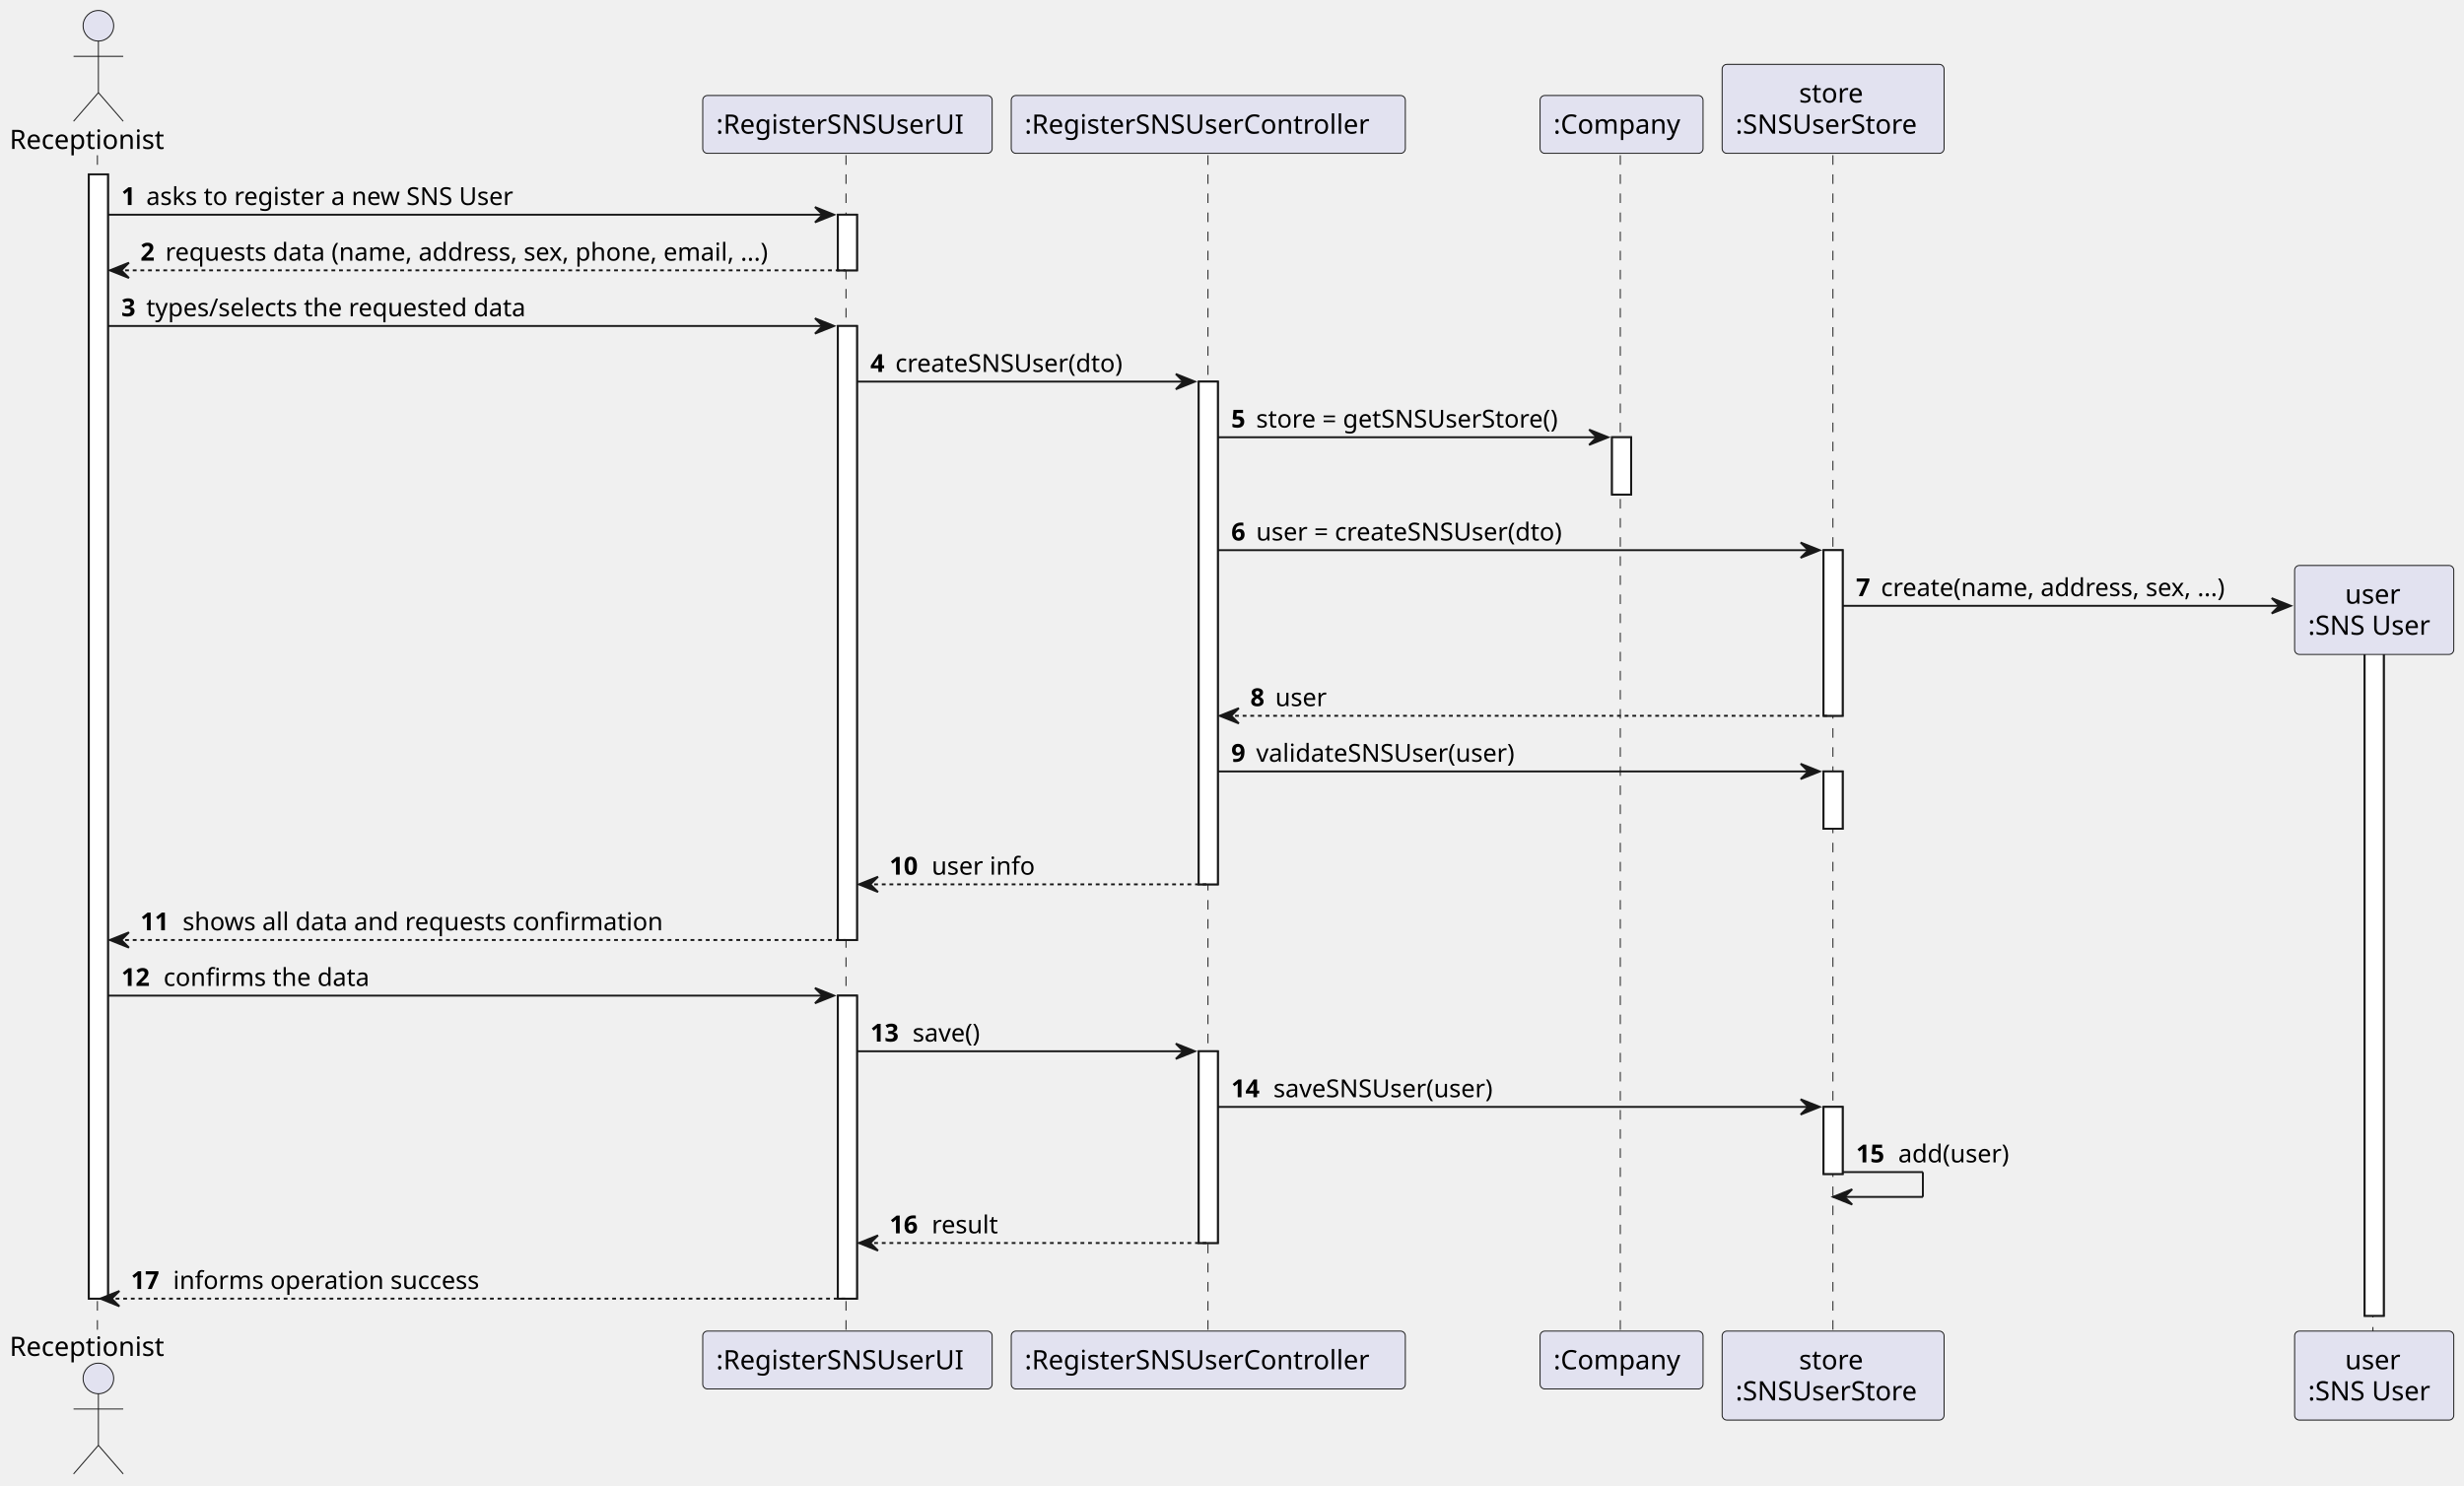
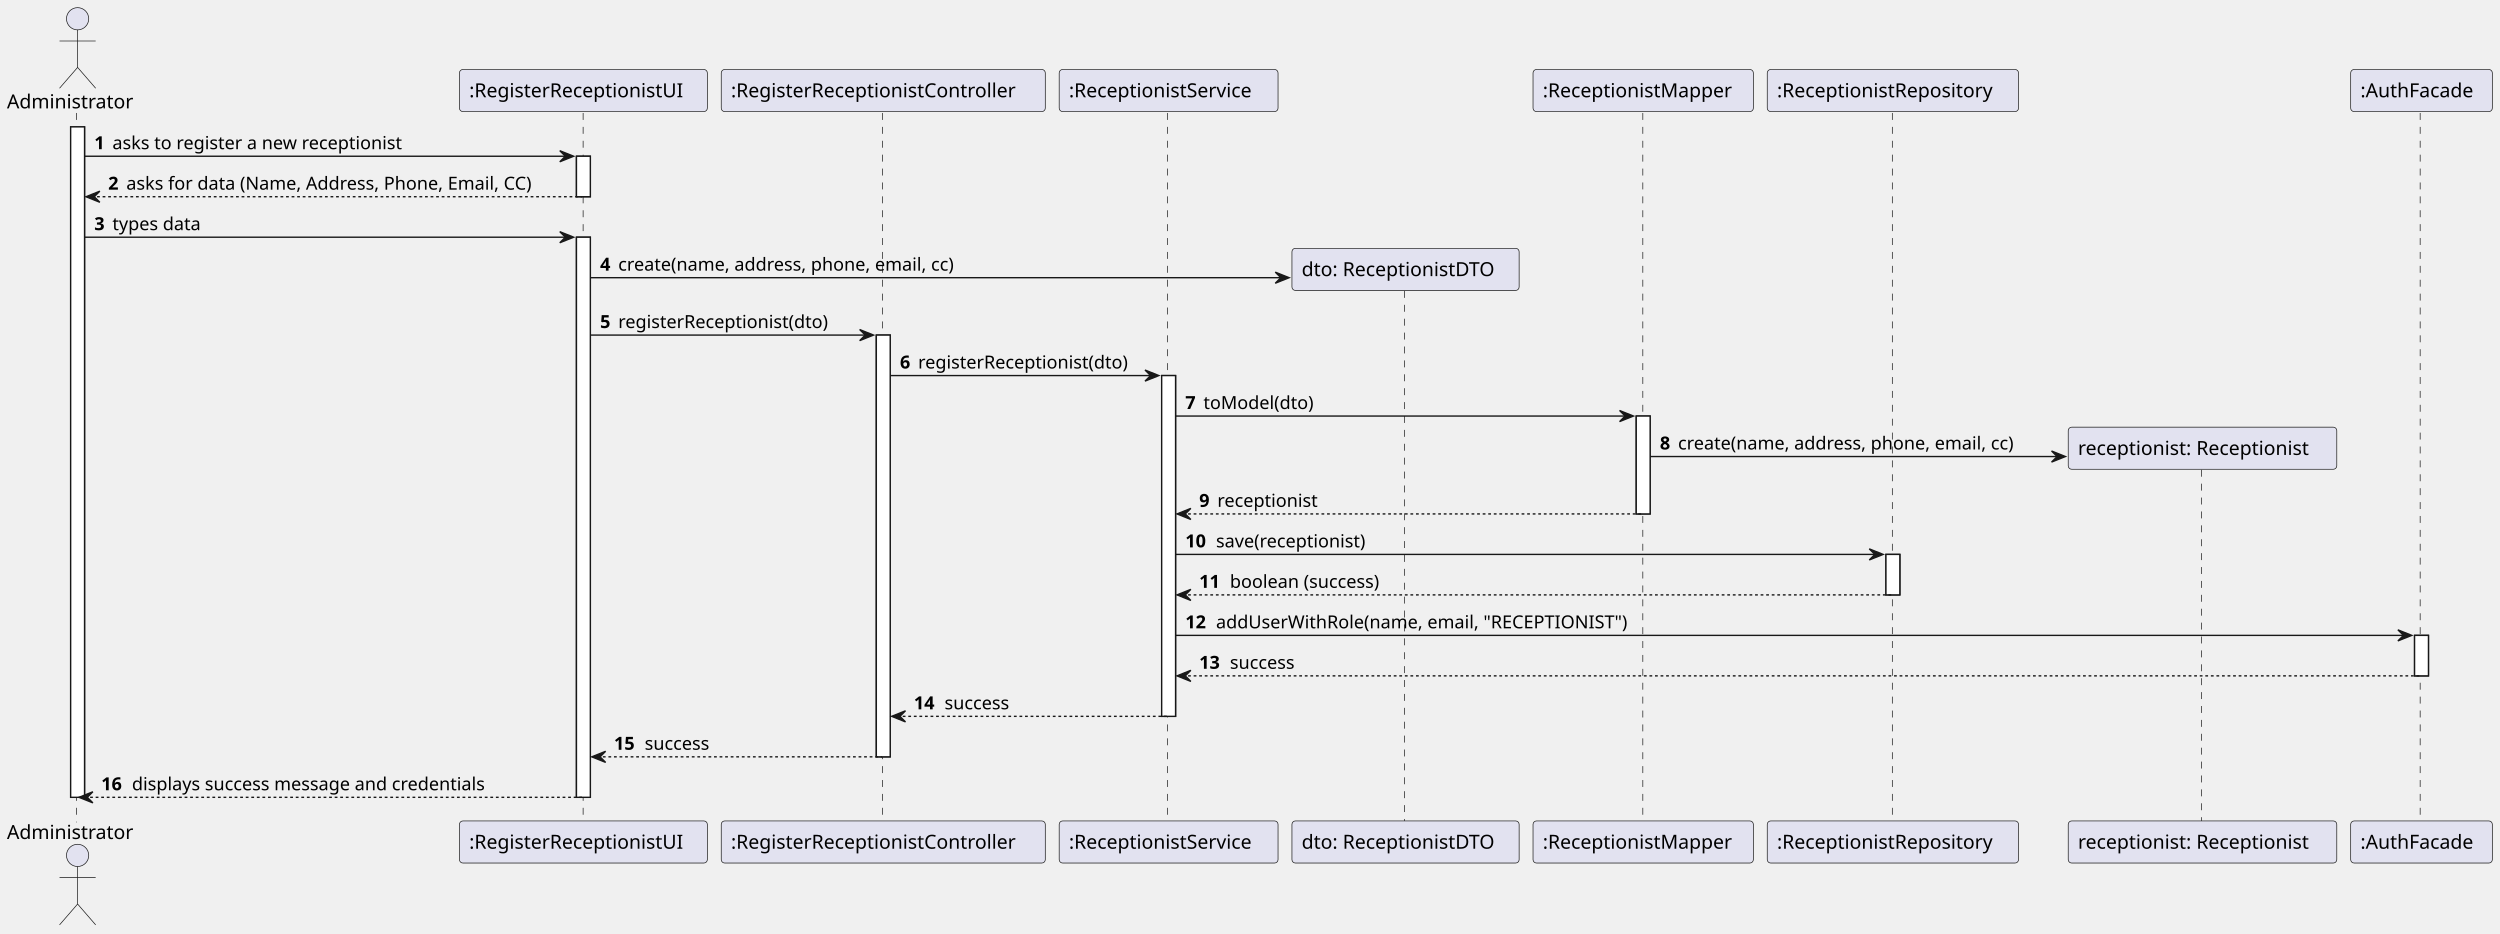
- <svg xmlns="http://www.w3.org/2000/svg" contentStyleType="text/css" data-diagram-type="SEQUENCE" height="778px" preserveAspectRatio="none" style="width:1290px;height:778px;background:#FFFFFF;" version="1.1" viewBox="0 0 1290 778" width="1290px" zoomAndPan="magnify">
+ <svg xmlns="http://www.w3.org/2000/svg" contentStyleType="text/css" data-diagram-type="SEQUENCE" height="672px" preserveAspectRatio="none" style="width:1799px;height:672px;background:#FFFFFF;" version="1.1" viewBox="0 0 1799 672" width="1799px" zoomAndPan="magnify">
  <defs />
  <g>
    <g>
-       <rect fill="#FFFFFF" height="588.719" style="stroke:#181818;stroke-width:1;" width="10" x="46.514" y="91.297" />
-     </g>
-     <g>
-       <rect fill="#FFFFFF" height="29.133" style="stroke:#181818;stroke-width:1;" width="10" x="438.669" y="112.43" />
-     </g>
-     <g>
-       <rect fill="#FFFFFF" height="321.523" style="stroke:#181818;stroke-width:1;" width="10" x="438.669" y="170.695" />
-     </g>
-     <g>
-       <rect fill="#FFFFFF" height="158.664" style="stroke:#181818;stroke-width:1;" width="10" x="438.669" y="521.352" />
-     </g>
-     <g>
-       <rect fill="#FFFFFF" height="263.258" style="stroke:#181818;stroke-width:1;" width="10" x="627.586" y="199.828" />
-     </g>
-     <g>
-       <rect fill="#FFFFFF" height="100.398" style="stroke:#181818;stroke-width:1;" width="10" x="627.586" y="550.484" />
-     </g>
-     <g>
-       <rect fill="#FFFFFF" height="30" style="stroke:#181818;stroke-width:1;" width="10" x="843.951" y="228.961" />
-     </g>
-     <g>
-       <rect fill="#FFFFFF" height="86.727" style="stroke:#181818;stroke-width:1;" width="10" x="954.702" y="288.094" />
-     </g>
-     <g>
-       <rect fill="#FFFFFF" height="30" style="stroke:#181818;stroke-width:1;" width="10" x="954.702" y="403.953" />
-     </g>
-     <g>
-       <rect fill="#FFFFFF" height="35.133" style="stroke:#181818;stroke-width:1;" width="10" x="954.702" y="579.617" />
-     </g>
-     <g>
-       <rect fill="#FFFFFF" height="361.789" style="stroke:#181818;stroke-width:1;" width="10" x="1237.986" y="327.227" />
-     </g>
-     <g>
-       <rect fill="#000000" fill-opacity="0" height="616.719" width="8" x="47.514" y="81.297" />
-       <line style="stroke:#181818;stroke-width:0.5;stroke-dasharray:5,5;" x1="51" x2="51" y1="81.297" y2="698.016" />
-     </g>
-     <g>
-       <rect fill="#000000" fill-opacity="0" height="616.719" width="8" x="439.669" y="81.297" />
-       <line style="stroke:#181818;stroke-width:0.5;stroke-dasharray:5,5;" x1="442.91" x2="442.91" y1="81.297" y2="698.016" />
-     </g>
-     <g>
-       <rect fill="#000000" fill-opacity="0" height="616.719" width="8" x="628.586" y="81.297" />
-       <line style="stroke:#181818;stroke-width:0.5;stroke-dasharray:5,5;" x1="632.428" x2="632.428" y1="81.297" y2="698.016" />
-     </g>
-     <g>
-       <rect fill="#000000" fill-opacity="0" height="616.719" width="8" x="844.951" y="81.297" />
-       <line style="stroke:#181818;stroke-width:0.5;stroke-dasharray:5,5;" x1="848.291" x2="848.291" y1="81.297" y2="698.016" />
-     </g>
-     <g>
-       <rect fill="#000000" fill-opacity="0" height="616.719" width="8" x="955.702" y="81.297" />
-       <line style="stroke:#181818;stroke-width:0.5;stroke-dasharray:5,5;" x1="959.61" x2="959.61" y1="81.297" y2="698.016" />
-     </g>
-     <g>
-       <rect fill="#000000" fill-opacity="0" height="363.125" width="8" x="1238.986" y="334.891" />
-       <line style="stroke:#181818;stroke-width:0.5;stroke-dasharray:5,5;" x1="1242.324" x2="1242.324" y1="334.891" y2="698.016" />
-     </g>
-     <g class="participant participant-head" data-participant="Rec">
-       <text fill="#000000" font-family="sans-serif" font-size="14" lengthAdjust="spacing" textLength="87.028" x="5" y="77.995">Receptionist</text>
-       <ellipse cx="51.514" cy="13.5" fill="#E2E2F0" rx="8" ry="8" style="stroke:#181818;stroke-width:0.5;" />
-       <path d="M51.514,21.5 L51.514,48.5 M38.514,29.5 L64.514,29.5 M51.514,48.5 L38.514,63.5 M51.514,48.5 L64.514,63.5" fill="none" style="stroke:#181818;stroke-width:0.5;" />
-     </g>
-     <g class="participant participant-tail" data-participant="Rec">
-       <text fill="#000000" font-family="sans-serif" font-size="14" lengthAdjust="spacing" textLength="87.028" x="5" y="710.011">Receptionist</text>
-       <ellipse cx="51.514" cy="721.812" fill="#E2E2F0" rx="8" ry="8" style="stroke:#181818;stroke-width:0.5;" />
-       <path d="M51.514,729.812 L51.514,756.812 M38.514,737.812 L64.514,737.812 M51.514,756.812 L38.514,771.812 M51.514,756.812 L64.514,771.812" fill="none" style="stroke:#181818;stroke-width:0.5;" />
+       <rect fill="#FFFFFF" height="482.453" style="stroke:#181818;stroke-width:1;" width="10" x="50.841" y="91.297" />
+     </g>
+     <g>
+       <rect fill="#FFFFFF" height="29.133" style="stroke:#181818;stroke-width:1;" width="10" x="414.812" y="112.43" />
+     </g>
+     <g>
+       <rect fill="#FFFFFF" height="403.055" style="stroke:#181818;stroke-width:1;" width="10" x="414.812" y="170.695" />
+     </g>
+     <g>
+       <rect fill="#FFFFFF" height="303.492" style="stroke:#181818;stroke-width:1;" width="10" x="630.602" y="241.125" />
+     </g>
+     <g>
+       <rect fill="#FFFFFF" height="245.227" style="stroke:#181818;stroke-width:1;" width="10" x="835.938" y="270.258" />
+     </g>
+     <g>
+       <rect fill="#FFFFFF" height="70.43" style="stroke:#181818;stroke-width:1;" width="10" x="1177.443" y="299.391" />
+     </g>
+     <g>
+       <rect fill="#FFFFFF" height="29.133" style="stroke:#181818;stroke-width:1;" width="10" x="1357.124" y="398.953" />
+     </g>
+     <g>
+       <rect fill="#FFFFFF" height="29.133" style="stroke:#181818;stroke-width:1;" width="10" x="1737.518" y="457.219" />
+     </g>
+     <g>
+       <rect fill="#000000" fill-opacity="0" height="510.453" width="8" x="51.841" y="81.297" />
+       <line style="stroke:#181818;stroke-width:0.5;stroke-dasharray:5,5;" x1="55" x2="55" y1="81.297" y2="591.75" />
+     </g>
+     <g>
+       <rect fill="#000000" fill-opacity="0" height="510.453" width="8" x="415.812" y="81.297" />
+       <line style="stroke:#181818;stroke-width:0.5;stroke-dasharray:5,5;" x1="419.617" x2="419.617" y1="81.297" y2="591.75" />
+     </g>
+     <g>
+       <rect fill="#000000" fill-opacity="0" height="510.453" width="8" x="631.602" y="81.297" />
+       <line style="stroke:#181818;stroke-width:0.5;stroke-dasharray:5,5;" x1="635.008" x2="635.008" y1="81.297" y2="591.75" />
+     </g>
+     <g>
+       <rect fill="#000000" fill-opacity="0" height="510.453" width="8" x="836.938" y="81.297" />
+       <line style="stroke:#181818;stroke-width:0.5;stroke-dasharray:5,5;" x1="840.195" x2="840.195" y1="81.297" y2="591.75" />
+     </g>
+     <g>
+       <rect fill="#000000" fill-opacity="0" height="382.406" width="8" x="1007.426" y="209.344" />
+       <line style="stroke:#181818;stroke-width:0.5;stroke-dasharray:5,5;" x1="1010.682" x2="1010.682" y1="209.344" y2="591.75" />
+     </g>
+     <g>
+       <rect fill="#000000" fill-opacity="0" height="510.453" width="8" x="1178.443" y="81.297" />
+       <line style="stroke:#181818;stroke-width:0.5;stroke-dasharray:5,5;" x1="1182.17" x2="1182.17" y1="81.297" y2="591.75" />
+     </g>
+     <g>
+       <rect fill="#000000" fill-opacity="0" height="510.453" width="8" x="1358.124" y="81.297" />
+       <line style="stroke:#181818;stroke-width:0.5;stroke-dasharray:5,5;" x1="1361.716" x2="1361.716" y1="81.297" y2="591.75" />
+     </g>
+     <g>
+       <rect fill="#000000" fill-opacity="0" height="253.711" width="8" x="1580.923" y="338.039" />
+       <line style="stroke:#181818;stroke-width:0.5;stroke-dasharray:5,5;" x1="1584.297" x2="1584.297" y1="338.039" y2="591.75" />
+     </g>
+     <g>
+       <rect fill="#000000" fill-opacity="0" height="510.453" width="8" x="1738.518" y="81.297" />
+       <line style="stroke:#181818;stroke-width:0.5;stroke-dasharray:5,5;" x1="1741.549" x2="1741.549" y1="81.297" y2="591.75" />
+     </g>
+     <g class="participant participant-head" data-participant="Admin">
+       <text fill="#000000" font-family="sans-serif" font-size="14" lengthAdjust="spacing" textLength="95.683" x="5" y="77.995">Administrator</text>
+       <ellipse cx="55.841" cy="13.5" fill="#E2E2F0" rx="8" ry="8" style="stroke:#181818;stroke-width:0.5;" />
+       <path d="M55.841,21.5 L55.841,48.5 M42.841,29.5 L68.841,29.5 M55.841,48.5 L42.841,63.5 M55.841,48.5 L68.841,63.5" fill="none" style="stroke:#181818;stroke-width:0.5;" />
+     </g>
+     <g class="participant participant-tail" data-participant="Admin">
+       <text fill="#000000" font-family="sans-serif" font-size="14" lengthAdjust="spacing" textLength="95.683" x="5" y="603.745">Administrator</text>
+       <ellipse cx="55.841" cy="615.547" fill="#E2E2F0" rx="8" ry="8" style="stroke:#181818;stroke-width:0.5;" />
+       <path d="M55.841,623.547 L55.841,650.547 M42.841,631.547 L68.841,631.547 M55.841,650.547 L42.841,665.547 M55.841,650.547 L68.841,665.547" fill="none" style="stroke:#181818;stroke-width:0.5;" />
    </g>
    <g class="participant participant-head" data-participant="UI">
-       <rect fill="#E2E2F0" height="30.297" rx="2.5" ry="2.5" style="stroke:#181818;stroke-width:0.5;" width="151.519" x="367.91" y="50" />
-       <text fill="#000000" font-family="sans-serif" font-size="14" lengthAdjust="spacing" textLength="137.519" x="374.91" y="69.995">:RegisterSNSUserUI</text>
+       <rect fill="#E2E2F0" height="30.297" rx="2.5" ry="2.5" style="stroke:#181818;stroke-width:0.5;" width="178.391" x="330.617" y="50" />
+       <text fill="#000000" font-family="sans-serif" font-size="14" lengthAdjust="spacing" textLength="164.391" x="337.617" y="69.995">:RegisterReceptionistUI</text>
    </g>
    <g class="participant participant-tail" data-participant="UI">
-       <rect fill="#E2E2F0" height="30.297" rx="2.5" ry="2.5" style="stroke:#181818;stroke-width:0.5;" width="151.519" x="367.91" y="697.016" />
-       <text fill="#000000" font-family="sans-serif" font-size="14" lengthAdjust="spacing" textLength="137.519" x="374.91" y="717.011">:RegisterSNSUserUI</text>
+       <rect fill="#E2E2F0" height="30.297" rx="2.5" ry="2.5" style="stroke:#181818;stroke-width:0.5;" width="178.391" x="330.617" y="590.75" />
+       <text fill="#000000" font-family="sans-serif" font-size="14" lengthAdjust="spacing" textLength="164.391" x="337.617" y="610.745">:RegisterReceptionistUI</text>
    </g>
    <g class="participant participant-head" data-participant="CTRL">
-       <rect fill="#E2E2F0" height="30.297" rx="2.5" ry="2.5" style="stroke:#181818;stroke-width:0.5;" width="206.315" x="529.428" y="50" />
-       <text fill="#000000" font-family="sans-serif" font-size="14" lengthAdjust="spacing" textLength="192.315" x="536.428" y="69.995">:RegisterSNSUserController</text>
+       <rect fill="#E2E2F0" height="30.297" rx="2.5" ry="2.5" style="stroke:#181818;stroke-width:0.5;" width="233.188" x="519.008" y="50" />
+       <text fill="#000000" font-family="sans-serif" font-size="14" lengthAdjust="spacing" textLength="219.188" x="526.008" y="69.995">:RegisterReceptionistController</text>
    </g>
    <g class="participant participant-tail" data-participant="CTRL">
-       <rect fill="#E2E2F0" height="30.297" rx="2.5" ry="2.5" style="stroke:#181818;stroke-width:0.5;" width="206.315" x="529.428" y="697.016" />
-       <text fill="#000000" font-family="sans-serif" font-size="14" lengthAdjust="spacing" textLength="192.315" x="536.428" y="717.011">:RegisterSNSUserController</text>
-     </g>
-     <g class="participant participant-head" data-participant="CMP">
-       <rect fill="#E2E2F0" height="30.297" rx="2.5" ry="2.5" style="stroke:#181818;stroke-width:0.5;" width="85.319" x="806.291" y="50" />
-       <text fill="#000000" font-family="sans-serif" font-size="14" lengthAdjust="spacing" textLength="71.319" x="813.291" y="69.995">:Company</text>
-     </g>
-     <g class="participant participant-tail" data-participant="CMP">
-       <rect fill="#E2E2F0" height="30.297" rx="2.5" ry="2.5" style="stroke:#181818;stroke-width:0.5;" width="85.319" x="806.291" y="697.016" />
-       <text fill="#000000" font-family="sans-serif" font-size="14" lengthAdjust="spacing" textLength="71.319" x="813.291" y="717.011">:Company</text>
-     </g>
-     <g class="participant participant-head" data-participant="STORE">
-       <rect fill="#E2E2F0" height="46.594" rx="2.5" ry="2.5" style="stroke:#181818;stroke-width:0.5;" width="116.184" x="901.61" y="33.703" />
-       <text fill="#000000" font-family="sans-serif" font-size="14" lengthAdjust="spacing" textLength="35.718" x="941.843" y="53.698">store</text>
-       <text fill="#000000" font-family="sans-serif" font-size="14" lengthAdjust="spacing" textLength="102.184" x="908.61" y="69.995">:SNSUserStore</text>
-     </g>
-     <g class="participant participant-tail" data-participant="STORE">
-       <rect fill="#E2E2F0" height="46.594" rx="2.5" ry="2.5" style="stroke:#181818;stroke-width:0.5;" width="116.184" x="901.61" y="697.016" />
-       <text fill="#000000" font-family="sans-serif" font-size="14" lengthAdjust="spacing" textLength="35.718" x="941.843" y="717.011">store</text>
-       <text fill="#000000" font-family="sans-serif" font-size="14" lengthAdjust="spacing" textLength="102.184" x="908.61" y="733.308">:SNSUserStore</text>
-     </g>
-     <g class="participant participant-tail" data-participant="USER">
-       <rect fill="#E2E2F0" height="46.594" rx="2.5" ry="2.5" style="stroke:#181818;stroke-width:0.5;" width="83.323" x="1201.324" y="697.016" />
-       <text fill="#000000" font-family="sans-serif" font-size="14" lengthAdjust="spacing" textLength="30.536" x="1227.718" y="717.011">user</text>
-       <text fill="#000000" font-family="sans-serif" font-size="14" lengthAdjust="spacing" textLength="69.323" x="1208.324" y="733.308">:SNS User</text>
-     </g>
-     <g>
-       <rect fill="#FFFFFF" height="588.719" style="stroke:#181818;stroke-width:1;" width="10" x="46.514" y="91.297" />
-     </g>
-     <g>
-       <rect fill="#FFFFFF" height="29.133" style="stroke:#181818;stroke-width:1;" width="10" x="438.669" y="112.43" />
-     </g>
-     <g>
-       <rect fill="#FFFFFF" height="321.523" style="stroke:#181818;stroke-width:1;" width="10" x="438.669" y="170.695" />
-     </g>
-     <g>
-       <rect fill="#FFFFFF" height="158.664" style="stroke:#181818;stroke-width:1;" width="10" x="438.669" y="521.352" />
-     </g>
-     <g>
-       <rect fill="#FFFFFF" height="263.258" style="stroke:#181818;stroke-width:1;" width="10" x="627.586" y="199.828" />
-     </g>
-     <g>
-       <rect fill="#FFFFFF" height="100.398" style="stroke:#181818;stroke-width:1;" width="10" x="627.586" y="550.484" />
-     </g>
-     <g>
-       <rect fill="#FFFFFF" height="30" style="stroke:#181818;stroke-width:1;" width="10" x="843.951" y="228.961" />
-     </g>
-     <g>
-       <rect fill="#FFFFFF" height="86.727" style="stroke:#181818;stroke-width:1;" width="10" x="954.702" y="288.094" />
-     </g>
-     <g>
-       <rect fill="#FFFFFF" height="30" style="stroke:#181818;stroke-width:1;" width="10" x="954.702" y="403.953" />
-     </g>
-     <g>
-       <rect fill="#FFFFFF" height="35.133" style="stroke:#181818;stroke-width:1;" width="10" x="954.702" y="579.617" />
-     </g>
-     <g>
-       <rect fill="#FFFFFF" height="361.789" style="stroke:#181818;stroke-width:1;" width="10" x="1237.986" y="327.227" />
-     </g>
-     <g class="message" data-participant-1="Rec" data-participant-2="UI">
-       <polygon fill="#181818" points="426.669,108.43,436.669,112.43,426.669,116.43,430.669,112.43" style="stroke:#181818;stroke-width:1;" />
-       <line style="stroke:#181818;stroke-width:1;" x1="56.514" x2="432.669" y1="112.43" y2="112.43" />
-       <text fill="#000000" font-family="sans-serif" font-size="13" font-weight="bold" lengthAdjust="spacing" textLength="9.045" x="63.514" y="107.364">1</text>
-       <text fill="#000000" font-family="sans-serif" font-size="13" lengthAdjust="spacing" textLength="208" x="76.56" y="107.364">asks to register a new SNS User</text>
-     </g>
-     <g class="message" data-participant-1="UI" data-participant-2="Rec">
-       <polygon fill="#181818" points="67.514,137.562,57.514,141.562,67.514,145.562,63.514,141.562" style="stroke:#181818;stroke-width:1;" />
-       <line style="stroke:#181818;stroke-width:1;stroke-dasharray:2,2;" x1="61.514" x2="442.669" y1="141.562" y2="141.562" />
-       <text fill="#000000" font-family="sans-serif" font-size="13" font-weight="bold" lengthAdjust="spacing" textLength="9.045" x="73.514" y="136.497">2</text>
-       <text fill="#000000" font-family="sans-serif" font-size="13" lengthAdjust="spacing" textLength="345.109" x="86.56" y="136.497">requests data (name, address, sex, phone, email, ...)</text>
-     </g>
-     <g class="message" data-participant-1="Rec" data-participant-2="UI">
-       <polygon fill="#181818" points="426.669,166.695,436.669,170.695,426.669,174.695,430.669,170.695" style="stroke:#181818;stroke-width:1;" />
-       <line style="stroke:#181818;stroke-width:1;" x1="56.514" x2="432.669" y1="170.695" y2="170.695" />
-       <text fill="#000000" font-family="sans-serif" font-size="13" font-weight="bold" lengthAdjust="spacing" textLength="9.045" x="63.514" y="165.629">3</text>
-       <text fill="#000000" font-family="sans-serif" font-size="13" lengthAdjust="spacing" textLength="214.557" x="76.56" y="165.629">types/selects the requested data</text>
-     </g>
+       <rect fill="#E2E2F0" height="30.297" rx="2.5" ry="2.5" style="stroke:#181818;stroke-width:0.5;" width="233.188" x="519.008" y="590.75" />
+       <text fill="#000000" font-family="sans-serif" font-size="14" lengthAdjust="spacing" textLength="219.188" x="526.008" y="610.745">:RegisterReceptionistController</text>
+     </g>
+     <g class="participant participant-head" data-participant="SVC">
+       <rect fill="#E2E2F0" height="30.297" rx="2.5" ry="2.5" style="stroke:#181818;stroke-width:0.5;" width="157.486" x="762.195" y="50" />
+       <text fill="#000000" font-family="sans-serif" font-size="14" lengthAdjust="spacing" textLength="143.486" x="769.195" y="69.995">:ReceptionistService</text>
+     </g>
+     <g class="participant participant-tail" data-participant="SVC">
+       <rect fill="#E2E2F0" height="30.297" rx="2.5" ry="2.5" style="stroke:#181818;stroke-width:0.5;" width="157.486" x="762.195" y="590.75" />
+       <text fill="#000000" font-family="sans-serif" font-size="14" lengthAdjust="spacing" textLength="143.486" x="769.195" y="610.745">:ReceptionistService</text>
+     </g>
+     <g class="participant participant-tail" data-participant="DTO">
+       <rect fill="#E2E2F0" height="30.297" rx="2.5" ry="2.5" style="stroke:#181818;stroke-width:0.5;" width="163.488" x="929.682" y="590.75" />
+       <text fill="#000000" font-family="sans-serif" font-size="14" lengthAdjust="spacing" textLength="149.488" x="936.682" y="610.745">dto: ReceptionistDTO</text>
+     </g>
+     <g class="participant participant-head" data-participant="MAPPER">
+       <rect fill="#E2E2F0" height="30.297" rx="2.5" ry="2.5" style="stroke:#181818;stroke-width:0.5;" width="158.546" x="1103.17" y="50" />
+       <text fill="#000000" font-family="sans-serif" font-size="14" lengthAdjust="spacing" textLength="144.546" x="1110.17" y="69.995">:ReceptionistMapper</text>
+     </g>
+     <g class="participant participant-tail" data-participant="MAPPER">
+       <rect fill="#E2E2F0" height="30.297" rx="2.5" ry="2.5" style="stroke:#181818;stroke-width:0.5;" width="158.546" x="1103.17" y="590.75" />
+       <text fill="#000000" font-family="sans-serif" font-size="14" lengthAdjust="spacing" textLength="144.546" x="1110.17" y="610.745">:ReceptionistMapper</text>
+     </g>
+     <g class="participant participant-head" data-participant="REPO">
+       <rect fill="#E2E2F0" height="30.297" rx="2.5" ry="2.5" style="stroke:#181818;stroke-width:0.5;" width="180.817" x="1271.716" y="50" />
+       <text fill="#000000" font-family="sans-serif" font-size="14" lengthAdjust="spacing" textLength="166.817" x="1278.716" y="69.995">:ReceptionistRepository</text>
+     </g>
+     <g class="participant participant-tail" data-participant="REPO">
+       <rect fill="#E2E2F0" height="30.297" rx="2.5" ry="2.5" style="stroke:#181818;stroke-width:0.5;" width="180.817" x="1271.716" y="590.75" />
+       <text fill="#000000" font-family="sans-serif" font-size="14" lengthAdjust="spacing" textLength="166.817" x="1278.716" y="610.745">:ReceptionistRepository</text>
+     </g>
+     <g class="participant participant-tail" data-participant="MODEL">
+       <rect fill="#E2E2F0" height="30.297" rx="2.5" ry="2.5" style="stroke:#181818;stroke-width:0.5;" width="193.252" x="1488.297" y="590.75" />
+       <text fill="#000000" font-family="sans-serif" font-size="14" lengthAdjust="spacing" textLength="179.252" x="1495.297" y="610.745">receptionist: Receptionist</text>
+     </g>
+     <g class="participant participant-head" data-participant="AUTH">
+       <rect fill="#E2E2F0" height="30.297" rx="2.5" ry="2.5" style="stroke:#181818;stroke-width:0.5;" width="101.938" x="1691.549" y="50" />
+       <text fill="#000000" font-family="sans-serif" font-size="14" lengthAdjust="spacing" textLength="87.938" x="1698.549" y="69.995">:AuthFacade</text>
+     </g>
+     <g class="participant participant-tail" data-participant="AUTH">
+       <rect fill="#E2E2F0" height="30.297" rx="2.5" ry="2.5" style="stroke:#181818;stroke-width:0.5;" width="101.938" x="1691.549" y="590.75" />
+       <text fill="#000000" font-family="sans-serif" font-size="14" lengthAdjust="spacing" textLength="87.938" x="1698.549" y="610.745">:AuthFacade</text>
+     </g>
+     <g>
+       <rect fill="#FFFFFF" height="482.453" style="stroke:#181818;stroke-width:1;" width="10" x="50.841" y="91.297" />
+     </g>
+     <g>
+       <rect fill="#FFFFFF" height="29.133" style="stroke:#181818;stroke-width:1;" width="10" x="414.812" y="112.43" />
+     </g>
+     <g>
+       <rect fill="#FFFFFF" height="403.055" style="stroke:#181818;stroke-width:1;" width="10" x="414.812" y="170.695" />
+     </g>
+     <g>
+       <rect fill="#FFFFFF" height="303.492" style="stroke:#181818;stroke-width:1;" width="10" x="630.602" y="241.125" />
+     </g>
+     <g>
+       <rect fill="#FFFFFF" height="245.227" style="stroke:#181818;stroke-width:1;" width="10" x="835.938" y="270.258" />
+     </g>
+     <g>
+       <rect fill="#FFFFFF" height="70.43" style="stroke:#181818;stroke-width:1;" width="10" x="1177.443" y="299.391" />
+     </g>
+     <g>
+       <rect fill="#FFFFFF" height="29.133" style="stroke:#181818;stroke-width:1;" width="10" x="1357.124" y="398.953" />
+     </g>
+     <g>
+       <rect fill="#FFFFFF" height="29.133" style="stroke:#181818;stroke-width:1;" width="10" x="1737.518" y="457.219" />
+     </g>
+     <g class="message" data-participant-1="Admin" data-participant-2="UI">
+       <polygon fill="#181818" points="402.812,108.43,412.812,112.43,402.812,116.43,406.812,112.43" style="stroke:#181818;stroke-width:1;" />
+       <line style="stroke:#181818;stroke-width:1;" x1="60.841" x2="408.812" y1="112.43" y2="112.43" />
+       <text fill="#000000" font-family="sans-serif" font-size="13" font-weight="bold" lengthAdjust="spacing" textLength="9.045" x="67.841" y="107.364">1</text>
+       <text fill="#000000" font-family="sans-serif" font-size="13" lengthAdjust="spacing" textLength="225.132" x="80.887" y="107.364">asks to register a new receptionist</text>
+     </g>
+     <g class="message" data-participant-1="UI" data-participant-2="Admin">
+       <polygon fill="#181818" points="71.841,137.562,61.841,141.562,71.841,145.562,67.841,141.562" style="stroke:#181818;stroke-width:1;" />
+       <line style="stroke:#181818;stroke-width:1;stroke-dasharray:2,2;" x1="65.841" x2="418.812" y1="141.562" y2="141.562" />
+       <text fill="#000000" font-family="sans-serif" font-size="13" font-weight="bold" lengthAdjust="spacing" textLength="9.045" x="77.841" y="136.497">2</text>
+       <text fill="#000000" font-family="sans-serif" font-size="13" lengthAdjust="spacing" textLength="316.926" x="90.887" y="136.497">asks for data (Name, Address, Phone, Email, CC)</text>
+     </g>
+     <g class="message" data-participant-1="Admin" data-participant-2="UI">
+       <polygon fill="#181818" points="402.812,166.695,412.812,170.695,402.812,174.695,406.812,170.695" style="stroke:#181818;stroke-width:1;" />
+       <line style="stroke:#181818;stroke-width:1;" x1="60.841" x2="408.812" y1="170.695" y2="170.695" />
+       <text fill="#000000" font-family="sans-serif" font-size="13" font-weight="bold" lengthAdjust="spacing" textLength="9.045" x="67.841" y="165.629">3</text>
+       <text fill="#000000" font-family="sans-serif" font-size="13" lengthAdjust="spacing" textLength="69.228" x="80.887" y="165.629">types data</text>
+     </g>
+     <g class="message" data-participant-1="UI" data-participant-2="DTO">
+       <polygon fill="#181818" points="917.682,195.828,927.682,199.828,917.682,203.828,921.682,199.828" style="stroke:#181818;stroke-width:1;" />
+       <line style="stroke:#181818;stroke-width:1;" x1="424.812" x2="923.682" y1="199.828" y2="199.828" />
+       <text fill="#000000" font-family="sans-serif" font-size="13" font-weight="bold" lengthAdjust="spacing" textLength="9.045" x="431.812" y="194.762">4</text>
+       <text fill="#000000" font-family="sans-serif" font-size="13" lengthAdjust="spacing" textLength="263.809" x="444.858" y="194.762">create(name, address, phone, email, cc)</text>
+     </g>
+     <rect fill="#E2E2F0" height="30.297" rx="2.5" ry="2.5" style="stroke:#181818;stroke-width:0.5;" width="163.488" x="929.682" y="178.695" />
+     <text fill="#000000" font-family="sans-serif" font-size="14" lengthAdjust="spacing" textLength="149.488" x="936.682" y="198.69">dto: ReceptionistDTO</text>
    <g class="message" data-participant-1="UI" data-participant-2="CTRL">
-       <polygon fill="#181818" points="615.586,195.828,625.586,199.828,615.586,203.828,619.586,199.828" style="stroke:#181818;stroke-width:1;" />
-       <line style="stroke:#181818;stroke-width:1;" x1="448.669" x2="621.586" y1="199.828" y2="199.828" />
-       <text fill="#000000" font-family="sans-serif" font-size="13" font-weight="bold" lengthAdjust="spacing" textLength="9.045" x="455.669" y="194.762">4</text>
-       <text fill="#000000" font-family="sans-serif" font-size="13" lengthAdjust="spacing" textLength="128.857" x="468.714" y="194.762">createSNSUser(dto)</text>
-     </g>
-     <g class="message" data-participant-1="CTRL" data-participant-2="CMP">
-       <polygon fill="#181818" points="831.951,224.961,841.951,228.961,831.951,232.961,835.951,228.961" style="stroke:#181818;stroke-width:1;" />
-       <line style="stroke:#181818;stroke-width:1;" x1="637.586" x2="837.951" y1="228.961" y2="228.961" />
-       <text fill="#000000" font-family="sans-serif" font-size="13" font-weight="bold" lengthAdjust="spacing" textLength="9.045" x="644.586" y="223.895">5</text>
-       <text fill="#000000" font-family="sans-serif" font-size="13" lengthAdjust="spacing" textLength="174.319" x="657.631" y="223.895">store = getSNSUserStore()</text>
-     </g>
-     <g class="message" data-participant-1="CTRL" data-participant-2="STORE">
-       <polygon fill="#181818" points="942.702,284.094,952.702,288.094,942.702,292.094,946.702,288.094" style="stroke:#181818;stroke-width:1;" />
-       <line style="stroke:#181818;stroke-width:1;" x1="637.586" x2="948.702" y1="288.094" y2="288.094" />
-       <text fill="#000000" font-family="sans-serif" font-size="13" font-weight="bold" lengthAdjust="spacing" textLength="9.045" x="644.586" y="283.028">6</text>
-       <text fill="#000000" font-family="sans-serif" font-size="13" lengthAdjust="spacing" textLength="176.37" x="657.631" y="283.028">user = createSNSUser(dto)</text>
-     </g>
-     <g class="message" data-participant-1="STORE" data-participant-2="USER">
-       <polygon fill="#181818" points="1189.324,313.227,1199.324,317.227,1189.324,321.227,1193.324,317.227" style="stroke:#181818;stroke-width:1;" />
-       <line style="stroke:#181818;stroke-width:1;" x1="964.702" x2="1195.324" y1="317.227" y2="317.227" />
-       <text fill="#000000" font-family="sans-serif" font-size="13" font-weight="bold" lengthAdjust="spacing" textLength="9.045" x="971.702" y="312.161">7</text>
-       <text fill="#000000" font-family="sans-serif" font-size="13" lengthAdjust="spacing" textLength="199.577" x="984.748" y="312.161">create(name, address, sex, ...)</text>
-     </g>
-     <rect fill="#E2E2F0" height="46.594" rx="2.5" ry="2.5" style="stroke:#181818;stroke-width:0.5;" width="83.323" x="1201.324" y="296.094" />
-     <text fill="#000000" font-family="sans-serif" font-size="14" lengthAdjust="spacing" textLength="30.536" x="1227.718" y="316.089">user</text>
-     <text fill="#000000" font-family="sans-serif" font-size="14" lengthAdjust="spacing" textLength="69.323" x="1208.324" y="332.386">:SNS User</text>
-     <g class="message" data-participant-1="STORE" data-participant-2="CTRL">
-       <polygon fill="#181818" points="648.586,370.82,638.586,374.82,648.586,378.82,644.586,374.82" style="stroke:#181818;stroke-width:1;" />
-       <line style="stroke:#181818;stroke-width:1;stroke-dasharray:2,2;" x1="642.586" x2="958.702" y1="374.82" y2="374.82" />
-       <text fill="#000000" font-family="sans-serif" font-size="13" font-weight="bold" lengthAdjust="spacing" textLength="9.045" x="654.586" y="369.754">8</text>
-       <text fill="#000000" font-family="sans-serif" font-size="13" lengthAdjust="spacing" textLength="28.355" x="667.631" y="369.754">user</text>
-     </g>
-     <g class="message" data-participant-1="CTRL" data-participant-2="STORE">
-       <polygon fill="#181818" points="942.702,399.953,952.702,403.953,942.702,407.953,946.702,403.953" style="stroke:#181818;stroke-width:1;" />
-       <line style="stroke:#181818;stroke-width:1;" x1="637.586" x2="948.702" y1="403.953" y2="403.953" />
-       <text fill="#000000" font-family="sans-serif" font-size="13" font-weight="bold" lengthAdjust="spacing" textLength="9.045" x="644.586" y="398.887">9</text>
-       <text fill="#000000" font-family="sans-serif" font-size="13" lengthAdjust="spacing" textLength="146.555" x="657.631" y="398.887">validateSNSUser(user)</text>
+       <polygon fill="#181818" points="618.602,237.125,628.602,241.125,618.602,245.125,622.602,241.125" style="stroke:#181818;stroke-width:1;" />
+       <line style="stroke:#181818;stroke-width:1;" x1="424.812" x2="624.602" y1="241.125" y2="241.125" />
+       <text fill="#000000" font-family="sans-serif" font-size="13" font-weight="bold" lengthAdjust="spacing" textLength="9.045" x="431.812" y="236.059">5</text>
+       <text fill="#000000" font-family="sans-serif" font-size="13" lengthAdjust="spacing" textLength="162.678" x="444.858" y="236.059">registerReceptionist(dto)</text>
+     </g>
+     <g class="message" data-participant-1="CTRL" data-participant-2="SVC">
+       <polygon fill="#181818" points="823.938,266.258,833.938,270.258,823.938,274.258,827.938,270.258" style="stroke:#181818;stroke-width:1;" />
+       <line style="stroke:#181818;stroke-width:1;" x1="640.602" x2="829.938" y1="270.258" y2="270.258" />
+       <text fill="#000000" font-family="sans-serif" font-size="13" font-weight="bold" lengthAdjust="spacing" textLength="9.045" x="647.602" y="265.192">6</text>
+       <text fill="#000000" font-family="sans-serif" font-size="13" lengthAdjust="spacing" textLength="162.678" x="660.647" y="265.192">registerReceptionist(dto)</text>
+     </g>
+     <g class="message" data-participant-1="SVC" data-participant-2="MAPPER">
+       <polygon fill="#181818" points="1165.443,295.391,1175.443,299.391,1165.443,303.391,1169.443,299.391" style="stroke:#181818;stroke-width:1;" />
+       <line style="stroke:#181818;stroke-width:1;" x1="845.938" x2="1171.443" y1="299.391" y2="299.391" />
+       <text fill="#000000" font-family="sans-serif" font-size="13" font-weight="bold" lengthAdjust="spacing" textLength="9.045" x="852.938" y="294.325">7</text>
+       <text fill="#000000" font-family="sans-serif" font-size="13" lengthAdjust="spacing" textLength="83.529" x="865.984" y="294.325">toModel(dto)</text>
+     </g>
+     <g class="message" data-participant-1="MAPPER" data-participant-2="MODEL">
+       <polygon fill="#181818" points="1476.297,324.523,1486.297,328.523,1476.297,332.523,1480.297,328.523" style="stroke:#181818;stroke-width:1;" />
+       <line style="stroke:#181818;stroke-width:1;" x1="1187.443" x2="1482.297" y1="328.523" y2="328.523" />
+       <text fill="#000000" font-family="sans-serif" font-size="13" font-weight="bold" lengthAdjust="spacing" textLength="9.045" x="1194.443" y="323.457">8</text>
+       <text fill="#000000" font-family="sans-serif" font-size="13" lengthAdjust="spacing" textLength="263.809" x="1207.488" y="323.457">create(name, address, phone, email, cc)</text>
+     </g>
+     <rect fill="#E2E2F0" height="30.297" rx="2.5" ry="2.5" style="stroke:#181818;stroke-width:0.5;" width="193.252" x="1488.297" y="307.391" />
+     <text fill="#000000" font-family="sans-serif" font-size="14" lengthAdjust="spacing" textLength="179.252" x="1495.297" y="327.386">receptionist: Receptionist</text>
+     <g class="message" data-participant-1="MAPPER" data-participant-2="SVC">
+       <polygon fill="#181818" points="856.938,365.82,846.938,369.82,856.938,373.82,852.938,369.82" style="stroke:#181818;stroke-width:1;" />
+       <line style="stroke:#181818;stroke-width:1;stroke-dasharray:2,2;" x1="850.938" x2="1181.443" y1="369.82" y2="369.82" />
+       <text fill="#000000" font-family="sans-serif" font-size="13" font-weight="bold" lengthAdjust="spacing" textLength="9.045" x="862.938" y="364.754">9</text>
+       <text fill="#000000" font-family="sans-serif" font-size="13" lengthAdjust="spacing" textLength="77.124" x="875.984" y="364.754">receptionist</text>
+     </g>
+     <g class="message" data-participant-1="SVC" data-participant-2="REPO">
+       <polygon fill="#181818" points="1345.124,394.953,1355.124,398.953,1345.124,402.953,1349.124,398.953" style="stroke:#181818;stroke-width:1;" />
+       <line style="stroke:#181818;stroke-width:1;" x1="845.938" x2="1351.124" y1="398.953" y2="398.953" />
+       <text fill="#000000" font-family="sans-serif" font-size="13" font-weight="bold" lengthAdjust="spacing" textLength="18.091" x="852.938" y="393.887">10</text>
+       <text fill="#000000" font-family="sans-serif" font-size="13" lengthAdjust="spacing" textLength="117.698" x="875.029" y="393.887">save(receptionist)</text>
+     </g>
+     <g class="message" data-participant-1="REPO" data-participant-2="SVC">
+       <polygon fill="#181818" points="856.938,424.086,846.938,428.086,856.938,432.086,852.938,428.086" style="stroke:#181818;stroke-width:1;" />
+       <line style="stroke:#181818;stroke-width:1;stroke-dasharray:2,2;" x1="850.938" x2="1361.124" y1="428.086" y2="428.086" />
+       <text fill="#000000" font-family="sans-serif" font-size="13" font-weight="bold" lengthAdjust="spacing" textLength="18.091" x="862.938" y="423.02">11</text>
+       <text fill="#000000" font-family="sans-serif" font-size="13" lengthAdjust="spacing" textLength="117.102" x="885.029" y="423.02">boolean (success)</text>
+     </g>
+     <g class="message" data-participant-1="SVC" data-participant-2="AUTH">
+       <polygon fill="#181818" points="1725.518,453.219,1735.518,457.219,1725.518,461.219,1729.518,457.219" style="stroke:#181818;stroke-width:1;" />
+       <line style="stroke:#181818;stroke-width:1;" x1="845.938" x2="1731.518" y1="457.219" y2="457.219" />
+       <text fill="#000000" font-family="sans-serif" font-size="13" font-weight="bold" lengthAdjust="spacing" textLength="18.091" x="852.938" y="452.153">12</text>
+       <text fill="#000000" font-family="sans-serif" font-size="13" lengthAdjust="spacing" textLength="317.986" x="875.029" y="452.153">addUserWithRole(name, email, "RECEPTIONIST")</text>
+     </g>
+     <g class="message" data-participant-1="AUTH" data-participant-2="SVC">
+       <polygon fill="#181818" points="856.938,482.352,846.938,486.352,856.938,490.352,852.938,486.352" style="stroke:#181818;stroke-width:1;" />
+       <line style="stroke:#181818;stroke-width:1;stroke-dasharray:2,2;" x1="850.938" x2="1741.518" y1="486.352" y2="486.352" />
+       <text fill="#000000" font-family="sans-serif" font-size="13" font-weight="bold" lengthAdjust="spacing" textLength="18.091" x="862.938" y="481.286">13</text>
+       <text fill="#000000" font-family="sans-serif" font-size="13" lengthAdjust="spacing" textLength="50.851" x="885.029" y="481.286">success</text>
+     </g>
+     <g class="message" data-participant-1="SVC" data-participant-2="CTRL">
+       <polygon fill="#181818" points="651.602,511.484,641.602,515.484,651.602,519.484,647.602,515.484" style="stroke:#181818;stroke-width:1;" />
+       <line style="stroke:#181818;stroke-width:1;stroke-dasharray:2,2;" x1="645.602" x2="839.938" y1="515.484" y2="515.484" />
+       <text fill="#000000" font-family="sans-serif" font-size="13" font-weight="bold" lengthAdjust="spacing" textLength="18.091" x="657.602" y="510.418">14</text>
+       <text fill="#000000" font-family="sans-serif" font-size="13" lengthAdjust="spacing" textLength="50.851" x="679.692" y="510.418">success</text>
    </g>
    <g class="message" data-participant-1="CTRL" data-participant-2="UI">
-       <polygon fill="#181818" points="459.669,459.086,449.669,463.086,459.669,467.086,455.669,463.086" style="stroke:#181818;stroke-width:1;" />
-       <line style="stroke:#181818;stroke-width:1;stroke-dasharray:2,2;" x1="453.669" x2="631.586" y1="463.086" y2="463.086" />
-       <text fill="#000000" font-family="sans-serif" font-size="13" font-weight="bold" lengthAdjust="spacing" textLength="18.091" x="465.669" y="458.02">10</text>
-       <text fill="#000000" font-family="sans-serif" font-size="13" lengthAdjust="spacing" textLength="56.869" x="487.76" y="458.02">user info</text>
-     </g>
-     <g class="message" data-participant-1="UI" data-participant-2="Rec">
-       <polygon fill="#181818" points="67.514,488.219,57.514,492.219,67.514,496.219,63.514,492.219" style="stroke:#181818;stroke-width:1;" />
-       <line style="stroke:#181818;stroke-width:1;stroke-dasharray:2,2;" x1="61.514" x2="442.669" y1="492.219" y2="492.219" />
-       <text fill="#000000" font-family="sans-serif" font-size="13" font-weight="bold" lengthAdjust="spacing" textLength="18.091" x="73.514" y="487.153">11</text>
-       <text fill="#000000" font-family="sans-serif" font-size="13" lengthAdjust="spacing" textLength="268.842" x="95.605" y="487.153">shows all data and requests confirmation</text>
-     </g>
-     <g class="message" data-participant-1="Rec" data-participant-2="UI">
-       <polygon fill="#181818" points="426.669,517.352,436.669,521.352,426.669,525.352,430.669,521.352" style="stroke:#181818;stroke-width:1;" />
-       <line style="stroke:#181818;stroke-width:1;" x1="56.514" x2="432.669" y1="521.352" y2="521.352" />
-       <text fill="#000000" font-family="sans-serif" font-size="13" font-weight="bold" lengthAdjust="spacing" textLength="18.091" x="63.514" y="516.286">12</text>
-       <text fill="#000000" font-family="sans-serif" font-size="13" lengthAdjust="spacing" textLength="115.191" x="85.605" y="516.286">confirms the data</text>
-     </g>
-     <g class="message" data-participant-1="UI" data-participant-2="CTRL">
-       <polygon fill="#181818" points="615.586,546.484,625.586,550.484,615.586,554.484,619.586,550.484" style="stroke:#181818;stroke-width:1;" />
-       <line style="stroke:#181818;stroke-width:1;" x1="448.669" x2="621.586" y1="550.484" y2="550.484" />
-       <text fill="#000000" font-family="sans-serif" font-size="13" font-weight="bold" lengthAdjust="spacing" textLength="18.091" x="455.669" y="545.418">13</text>
-       <text fill="#000000" font-family="sans-serif" font-size="13" lengthAdjust="spacing" textLength="40.574" x="477.76" y="545.418">save()</text>
-     </g>
-     <g class="message" data-participant-1="CTRL" data-participant-2="STORE">
-       <polygon fill="#181818" points="942.702,575.617,952.702,579.617,942.702,583.617,946.702,579.617" style="stroke:#181818;stroke-width:1;" />
-       <line style="stroke:#181818;stroke-width:1;" x1="637.586" x2="948.702" y1="579.617" y2="579.617" />
-       <text fill="#000000" font-family="sans-serif" font-size="13" font-weight="bold" lengthAdjust="spacing" textLength="18.091" x="644.586" y="574.551">14</text>
-       <text fill="#000000" font-family="sans-serif" font-size="13" lengthAdjust="spacing" textLength="124.789" x="666.677" y="574.551">saveSNSUser(user)</text>
-     </g>
-     <g class="message" data-participant-1="STORE" data-participant-2="STORE">
-       <line style="stroke:#181818;stroke-width:1;" x1="964.702" x2="1006.702" y1="613.75" y2="613.75" />
-       <line style="stroke:#181818;stroke-width:1;" x1="1006.702" x2="1006.702" y1="613.75" y2="626.75" />
-       <line style="stroke:#181818;stroke-width:1;" x1="959.702" x2="1006.702" y1="626.75" y2="626.75" />
-       <polygon fill="#181818" points="969.702,622.75,959.702,626.75,969.702,630.75,965.702,626.75" style="stroke:#181818;stroke-width:1;" />
-       <text fill="#000000" font-family="sans-serif" font-size="13" font-weight="bold" lengthAdjust="spacing" textLength="18.091" x="971.702" y="608.684">15</text>
-       <text fill="#000000" font-family="sans-serif" font-size="13" lengthAdjust="spacing" textLength="62.969" x="993.793" y="608.684">add(user)</text>
-     </g>
-     <g class="message" data-participant-1="CTRL" data-participant-2="UI">
-       <polygon fill="#181818" points="459.669,646.883,449.669,650.883,459.669,654.883,455.669,650.883" style="stroke:#181818;stroke-width:1;" />
-       <line style="stroke:#181818;stroke-width:1;stroke-dasharray:2,2;" x1="453.669" x2="631.586" y1="650.883" y2="650.883" />
-       <text fill="#000000" font-family="sans-serif" font-size="13" font-weight="bold" lengthAdjust="spacing" textLength="18.091" x="465.669" y="645.817">16</text>
-       <text fill="#000000" font-family="sans-serif" font-size="13" lengthAdjust="spacing" textLength="37.064" x="487.76" y="645.817">result</text>
-     </g>
-     <g class="message" data-participant-1="UI" data-participant-2="Rec">
-       <polygon fill="#181818" points="62.514,676.016,52.514,680.016,62.514,684.016,58.514,680.016" style="stroke:#181818;stroke-width:1;" />
-       <line style="stroke:#181818;stroke-width:1;stroke-dasharray:2,2;" x1="56.514" x2="442.669" y1="680.016" y2="680.016" />
-       <text fill="#000000" font-family="sans-serif" font-size="13" font-weight="bold" lengthAdjust="spacing" textLength="18.091" x="68.514" y="674.95">17</text>
-       <text fill="#000000" font-family="sans-serif" font-size="13" lengthAdjust="spacing" textLength="170.695" x="90.605" y="674.95">informs operation success</text>
+       <polygon fill="#181818" points="435.812,540.617,425.812,544.617,435.812,548.617,431.812,544.617" style="stroke:#181818;stroke-width:1;" />
+       <line style="stroke:#181818;stroke-width:1;stroke-dasharray:2,2;" x1="429.812" x2="634.602" y1="544.617" y2="544.617" />
+       <text fill="#000000" font-family="sans-serif" font-size="13" font-weight="bold" lengthAdjust="spacing" textLength="18.091" x="441.812" y="539.551">15</text>
+       <text fill="#000000" font-family="sans-serif" font-size="13" lengthAdjust="spacing" textLength="50.851" x="463.903" y="539.551">success</text>
+     </g>
+     <g class="message" data-participant-1="UI" data-participant-2="Admin">
+       <polygon fill="#181818" points="66.841,569.75,56.841,573.75,66.841,577.75,62.841,573.75" style="stroke:#181818;stroke-width:1;" />
+       <line style="stroke:#181818;stroke-width:1;stroke-dasharray:2,2;" x1="60.841" x2="418.812" y1="573.75" y2="573.75" />
+       <text fill="#000000" font-family="sans-serif" font-size="13" font-weight="bold" lengthAdjust="spacing" textLength="18.091" x="72.841" y="568.684">16</text>
+       <text fill="#000000" font-family="sans-serif" font-size="13" lengthAdjust="spacing" textLength="275.234" x="94.932" y="568.684">displays success message and credentials</text>
    </g>
  </g>
</svg>
